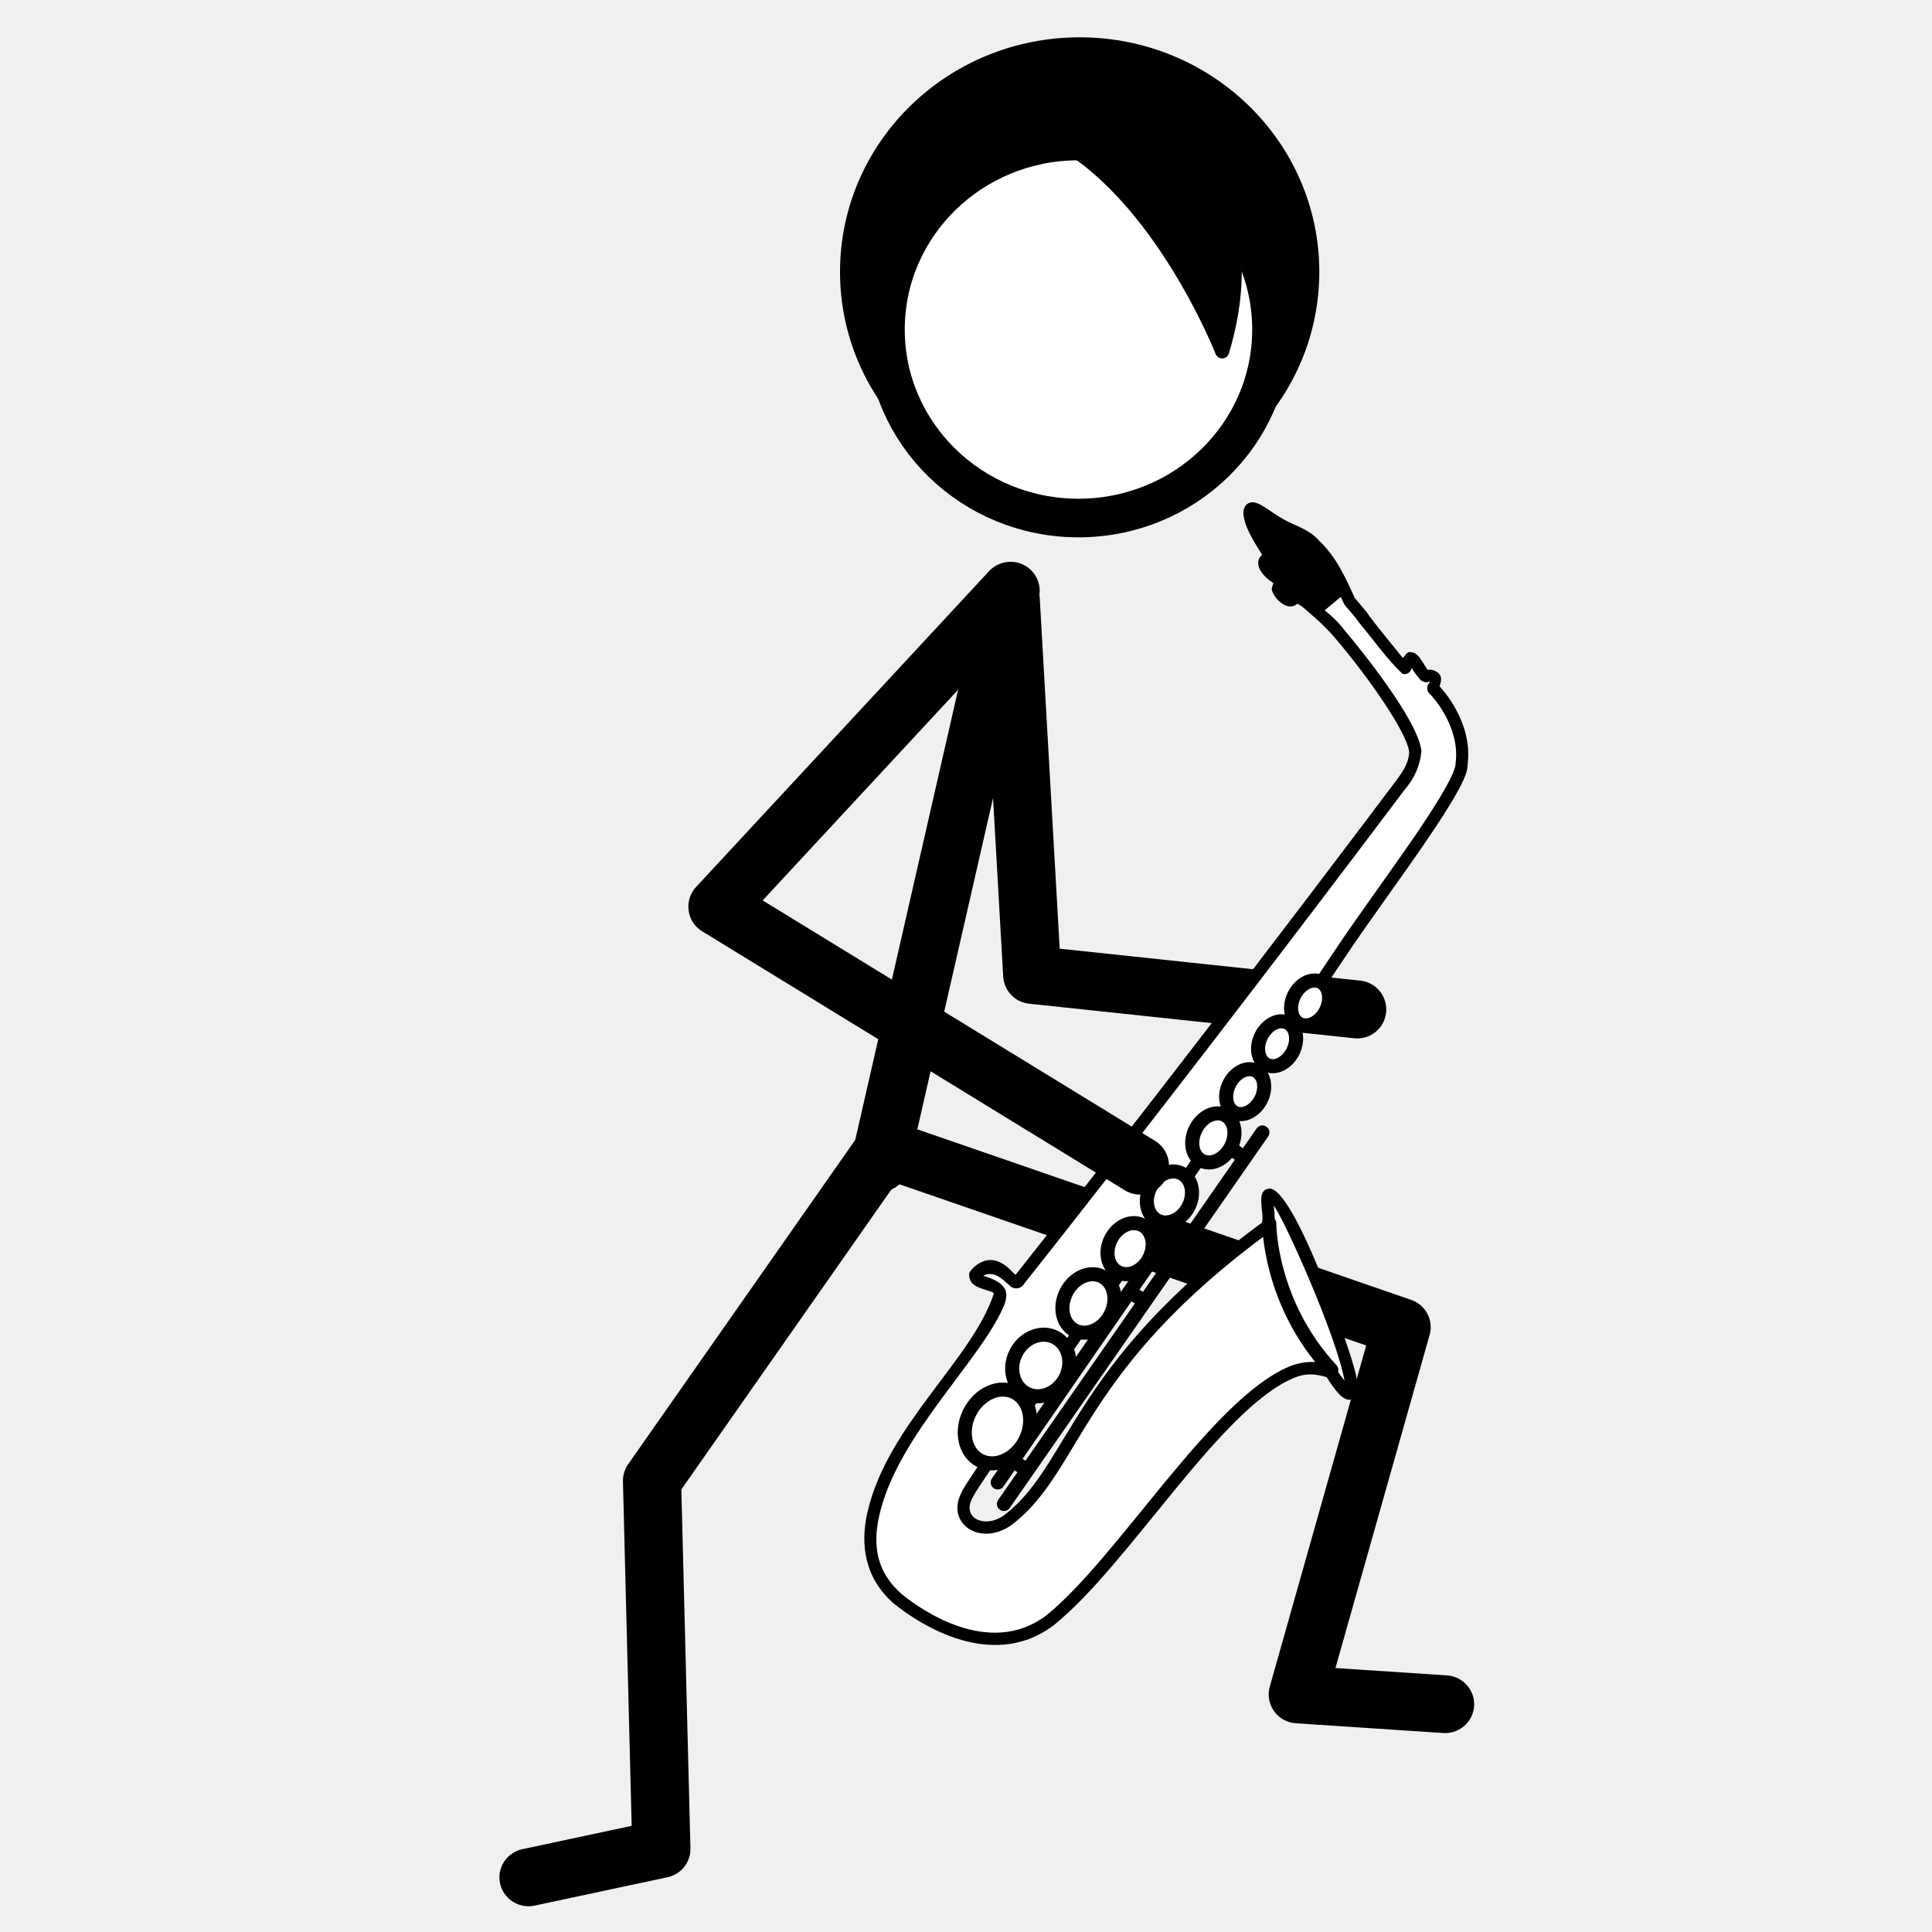
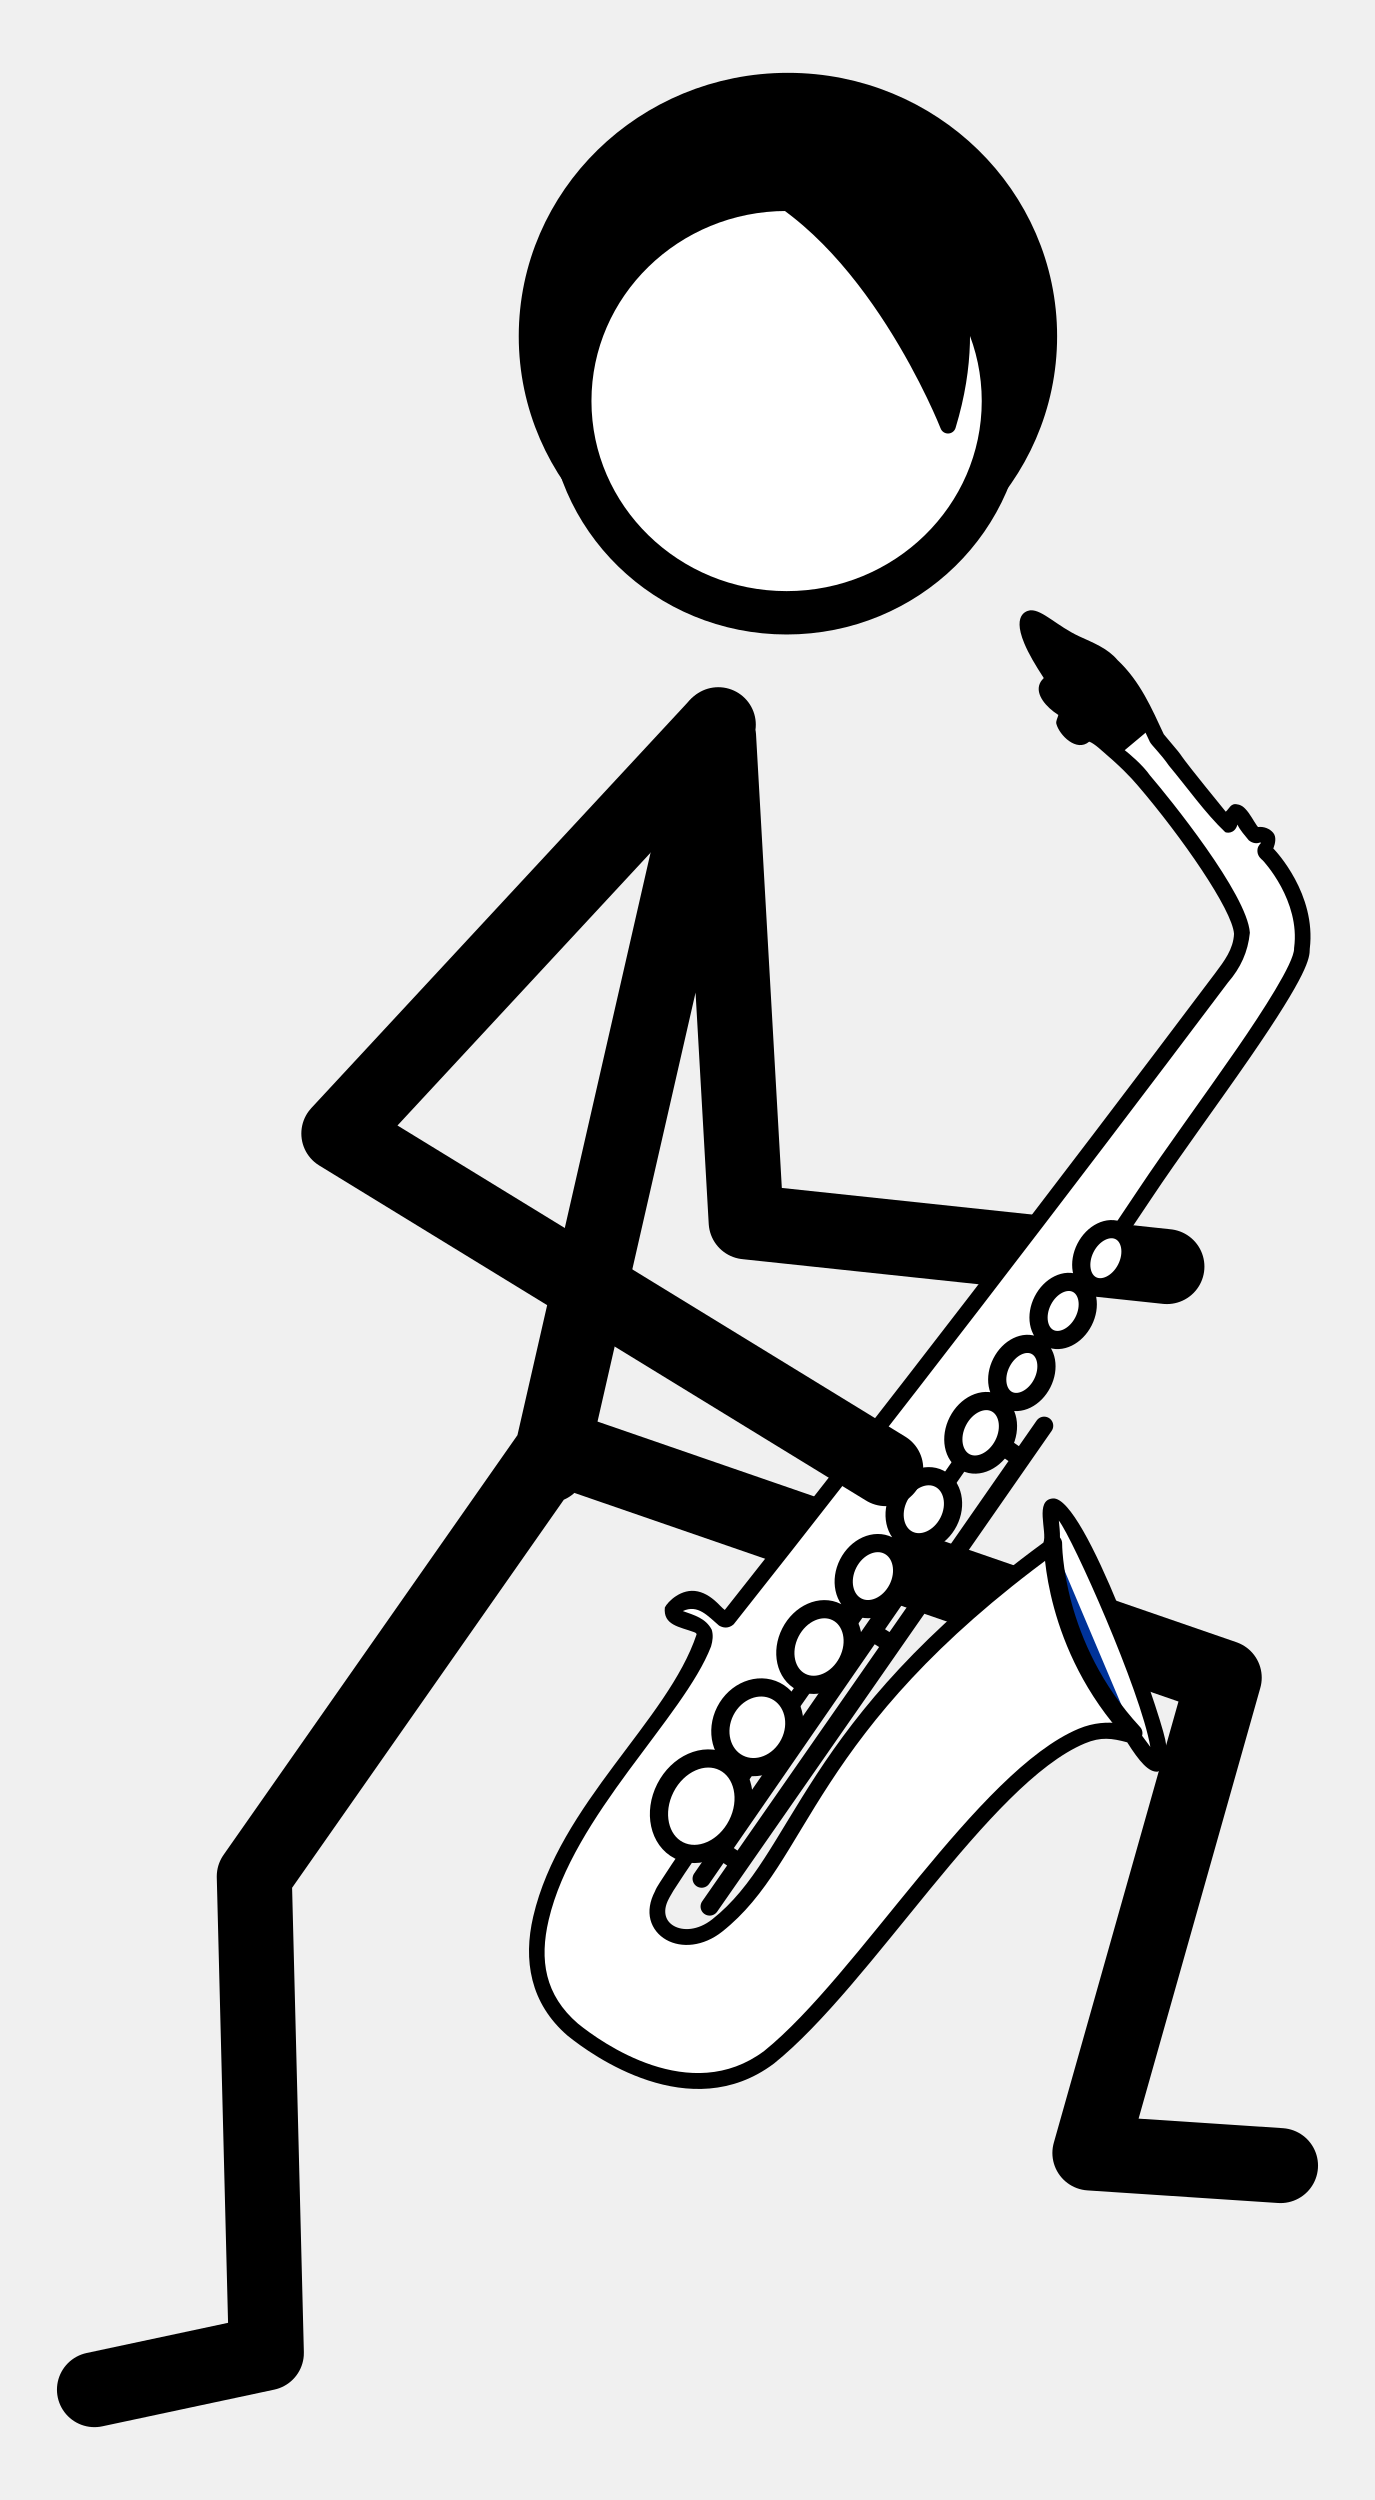
- <svg xmlns="http://www.w3.org/2000/svg" xml:space="preserve" width="100" height="100" version="1.1" id="svg7">
+ <svg xmlns="http://www.w3.org/2000/svg" xml:space="preserve" width="55" height="100" version="1.1" id="svg7">
  <defs id="defs7" />
-   <g id="g5" transform="matrix(1.038581,0,0,1.03782,-7.903466,-3.695714)" style="stroke-width:0.963">
-     <path d="m 58.769,28.699 1.063,18.701 16.204,1.724" style="display:inline;fill:none;stroke:#000000;stroke-width:2.89;stroke-linecap:round;stroke-linejoin:round;stroke-miterlimit:4.7;stroke-dasharray:none;stroke-opacity:1" transform="translate(-0.783,4.782)" id="path1" />
-     <g style="display:inline;stroke-width:1.771;stroke-dasharray:none" id="g3">
-       <path d="M 49.412,24.256 45.432,41.812" style="fill:none;stroke:#000000;stroke-width:1.771;stroke-linecap:round;stroke-linejoin:round;stroke-miterlimit:4.7;stroke-dasharray:none;stroke-opacity:1" transform="matrix(1.63742,0,0,1.62584,-22.934,-6.417)" id="path2" />
-       <path d="M 62.636,58.415 58.153,58.116 61.313,46.848 45.577,41.371 l -7.078,10.188 0.284,11.298 -4.043,0.87" style="display:inline;fill:none;stroke:#000000;stroke-width:1.771;stroke-linecap:round;stroke-linejoin:round;stroke-miterlimit:4.7;stroke-dasharray:none;stroke-opacity:1" transform="matrix(1.63742,0,0,1.62584,-22.934,-6.417)" id="path3" />
-     </g>
-     <ellipse style="fill:#000000;stroke:#000000;stroke-width:1.926;stroke-linecap:butt;stroke-linejoin:miter;stroke-miterlimit:5;stroke-dasharray:none" id="ellipse5" cx="61.417" cy="17.118" rx="10.98" ry="10.733" />
-     <g id="g11" transform="translate(8.166969,3.936794)" style="stroke-width:0.963">
-       <ellipse style="fill:#ffffff;stroke:#000000;stroke-width:1.926;stroke-linecap:butt;stroke-linejoin:miter;stroke-miterlimit:5;stroke-dasharray:none" id="path7" cx="53.191" cy="16.058" rx="9.621" ry="9.402" />
-     </g>
-     <g id="g24" transform="matrix(0.5439059,0.2765062,-0.2765062,0.5439059,51.63878,17.14202)" style="stroke-width:1.579">
+   <g id="g5" transform="matrix(1.038581,0,0,1.03782,-31.48004,-5.281247)" style="display:inline;stroke-width:0.963">
+     <path id="path1" style="display:inline;fill:none;stroke:#000000;stroke-width:2.89;stroke-linecap:round;stroke-linejoin:round;stroke-miterlimit:4.7;stroke-dasharray:none;stroke-opacity:1" transform="translate(-0.783,4.782)" d="m 58.769,28.699 1.063,18.701 16.204,1.724 m 4.375,34.65 -7.341,-0.486 5.173,-18.32 -25.766,-8.905 -11.59,16.564 0.465,18.369 -6.62,1.414 M 58.758,28.238 52.24,56.781" />
+     <g id="g24" transform="matrix(0.5439059,0.2765062,-0.2765062,0.5439059,51.63878,17.14202)" style="display:inline;stroke-width:1.579">
      <path style="color:#000000;display:inline;fill:#ffffff;fill-opacity:1;stroke-width:1.579;-inkscape-stroke:none" d="m 45.299,6.068 c -0.032,0.127 -0.064,0.255 -0.1,0.381 -0.062,0.217 -0.161,0.419 -0.26,0.621 -0.11,0.219 -0.227,0.438 -0.35,0.65 -0.104,0.171 -0.198,0.347 -0.289,0.525 -0.052,0.1 -0.101,0.201 -0.152,0.301 -0.021,0.042 -0.043,0.082 -0.064,0.123 0.249,0.074 0.452,0.128 0.549,0.119 0.72,-0.066 10.534,4.263 11.854,6.471 0.581,0.972 0.222,2.556 0.129,3.09 -2.873,16.313 -6.279,34.623 -9.428,50.211 -0.077,0.202 -0.334,0.187 -1.018,-0.053 -1.065,-0.374 -1.778,-0.192 -2.135,0.545 -0.612,1.264 0.079,0.856 1.586,0.729 4.144,-0.35 -6.896,23.514 4.604,26.355 4.344,0.925 9.654,0.365 11.828,-4.062 2.985,-6.651 2.918,-14.436 5.633,-21.211 2.184,-6.234 3.344,-6.848 5.547,-7.303 0.285,0.171 3.742,2.221 1.623,-0.4 -2.194,-2.715 -11.02,-10.244 -12.24,-10.295 -1.234,-0.052 0.684,1.478 0.662,2.441 -8.747,17.242 -5.005,24.504 -7.916,30.832 -1.128,2.452 -4.042,2.301 -3.986,-0.148 -0.171,-1.241 5.045,-35.486 7.113,-53.285 0.708,-6.091 2.735,-16.528 1.812,-18.307 -1.074,-3.048 -4.49,-4.302 -4.623,-4.332 -0.252,-0.056 -0.277,-0.098 -0.221,-0.354 0.113,-0.515 -0.562,-0.808 -0.936,-0.406 -0.339,0.364 -2.315,-1.738 -1.891,-0.049 0.088,0.35 -0.061,0.375 -0.66,0.109 C 45.553,6.524 49.262,8.023 46.131,6.717 45.853,6.5 45.576,6.284 45.299,6.068 Z" id="path24" />
      <path id="path21" style="color:#000000;fill:#000000;stroke-width:1.579;-inkscape-stroke:none" d="m 35.359,3.11 c -0.06,0.034 -1.078,0.636 0.582,2.049 0.55,0.468 1.213,0.89 2.086,1.395 -0.031,0.134 -0.077,0.243 -0.064,0.43 0.051,0.747 1.045,1.142 1.916,1.229 0.019,0.002 0.009,-2.795e-4 0.027,0.002 0.047,0.199 0.024,0.429 0.145,0.562 0.491,0.545 1.949,1.035 2.354,0.062 -0.018,0.012 0.002,-0.002 0.062,-0.008 0.122,-0.011 0.377,0.019 0.648,0.084 1.816,0.436 2.585,0.715 3.297,1.01 3.894,1.611 8.865,4.287 9.645,5.592 0.402,0.887 0.225,1.823 0.066,2.748 -2.855,16.209 -6.236,34.369 -9.367,49.889 -0.102,-0.022 -0.19,-0.036 -0.42,-0.117 -0.589,-0.207 -1.13,-0.282 -1.623,-0.156 -1.037,0.265 -1.407,1.459 -1.4,1.848 0.406,1.057 1.385,0.667 2.352,0.553 0.145,-0.012 0.156,0.003 0.205,0.055 0.858,5.66 -2.869,13.43 -1.117,20.557 0.674,2.744 2.302,4.979 5.354,5.732 l 0.008,0.002 h 0.008 c 1.867,0.398 9.467,1.605 12.381,-4.33 l 0.004,-0.008 0.004,-0.008 c 3.244,-7.229 4.088,-21.911 8.324,-26.912 0.72,-0.85 1.377,-1.064 2.355,-1.273 1.245,0.744 2.091,1.088 2.564,0.771 0.554,-0.774 -0.001,-1.334 -0.51,-2.02 C 73.96,61.257 63.777,51.458 62.037,52.485 c -1.033,0.609 0.639,2.03 0.721,2.76 -4.328,8.58 -5.601,14.748 -6.123,19.518 -0.526,4.802 -0.335,8.144 -1.727,11.168 -0.494,1.074 -1.337,1.5 -1.961,1.473 -0.312,-0.014 -0.567,-0.128 -0.756,-0.342 -0.189,-0.214 -0.328,-0.546 -0.316,-1.059 l 0.002,-0.041 -0.006,-0.039 c 0.012,0.085 0.003,-0.179 0.031,-0.494 0.029,-0.315 0.076,-0.751 0.141,-1.293 0.13,-1.085 0.328,-2.594 0.576,-4.424 0.497,-3.661 1.198,-8.613 1.969,-14.084 1.541,-10.942 3.361,-23.952 4.396,-32.863 0.351,-3.024 1.036,-7.159 1.518,-10.764 0.85,-6.363 0.517,-7.274 0.244,-7.811 -0.592,-1.633 -1.776,-2.772 -2.824,-3.5 C 57.392,10.322 56.895,10.054 56.519,9.875 56.331,9.786 56.173,9.719 56.054,9.672 55.995,9.648 55.946,9.63 55.906,9.615 55.879,9.606 55.853,9.598 55.826,9.59 55.788,9.223 55.673,8.839 55.371,8.707 55.056,8.571 54.664,8.604 54.349,8.815 54.316,8.801 54.305,8.8 54.255,8.774 53.928,8.601 53.511,8.29 53.113,8.154 52.962,8.103 52.78,8.046 52.533,8.133 52.117,8.232 52.208,8.623 52.095,8.875 49.043,7.522 48.293,7.153 48.056,7.026 47.824,6.9 47.782,6.868 46.388,6.285 44.978,5.182 43.547,3.981 41.664,3.432 40.757,3.048 39.785,3.157 38.826,3.192 37.316,3.248 36,2.751 35.359,3.11 Z m 9.533,3.277 c 0.308,0.237 0.616,0.48 0.93,0.725 0.199,0.149 0.929,0.347 1.758,0.795 1.671,0.715 3.389,1.631 5.061,2.131 0.073,0.022 0.61,-0.134 0.48,-0.771 0.33,0.258 0.724,0.39 1.094,0.562 0.166,0.037 0.465,0.04 0.672,-0.182 0.043,-0.046 0.063,-0.031 0.084,-0.021 -0.034,0.147 -0.108,0.34 0.057,0.604 0.085,0.136 0.213,0.215 0.305,0.254 0.091,0.039 0.162,0.056 0.236,0.072 -0.063,-0.014 -0.021,-0.005 0.004,0.004 0.025,0.009 0.064,0.022 0.113,0.041 0.098,0.039 0.237,0.1 0.404,0.18 0.335,0.16 0.786,0.402 1.262,0.732 0.951,0.661 1.99,1.665 2.479,3.053 l 0.01,0.033 0.018,0.031 c 0.41,0.79 0.022,4.47 -0.348,7.24 -0.478,3.581 -1.161,7.71 -1.518,10.777 -1.033,8.888 -2.854,21.901 -4.395,32.842 -0.77,5.47 -1.471,10.422 -1.969,14.088 -0.249,1.833 -0.447,3.344 -0.578,4.439 -0.065,0.548 -0.114,0.99 -0.145,1.322 -0.028,0.306 -0.045,0.455 -0.023,0.664 -0.01,0.699 0.187,1.3 0.559,1.721 0.377,0.426 0.91,0.656 1.461,0.68 1.101,0.048 2.28,-0.677 2.914,-2.055 1.52,-3.304 1.295,-6.756 1.812,-11.479 0.517,-4.722 1.746,-10.766 6.094,-19.336 0.127,-0.731 -0.35,-1.363 -0.727,-1.967 1.288,0.605 9.459,7.222 11.629,10.129 -0.471,-0.226 -1.086,-0.547 -1.18,-0.604 -0.215,-0.13 -2.044,0.058 -3.375,1.629 -4.464,5.27 -5.369,20.219 -8.471,27.139 -2.574,5.23 -9.4,4.185 -11.256,3.791 -2.699,-0.667 -4.002,-2.481 -4.621,-5 -1.621,-6.594 1.797,-15.295 1.307,-20.047 -0.069,-0.368 -0.19,-0.7 -0.439,-0.961 -0.671,-0.48 -1.397,-0.32 -2.162,-0.225 0.651,-0.835 1.57,-0.427 2.451,-0.219 0.133,0.007 0.284,-0.003 0.439,-0.082 0.156,-0.079 0.283,-0.238 0.336,-0.377 l 0.016,-0.039 0.008,-0.041 c 3.15,-15.594 6.556,-33.908 9.43,-50.225 0.295,-1.193 0.249,-2.3 -0.191,-3.432 C 55.659,12.902 48.523,9.715 46.794,9 46.1,8.629 45.097,8.387 44.527,8.274 43.542,7.878 44.444,7.359 44.892,6.387 Z" />
      <path id="ellipse11" style="fill:#ffffff;stroke:#000000;stroke-width:1.149;stroke-linecap:round;stroke-linejoin:round;stroke-miterlimit:4.7" d="m 58.68,41.639 a 1.443,1.924 0 0 1 -1.443,1.924 1.443,1.924 0 0 1 -1.443,-1.924 1.443,1.924 0 0 1 1.443,-1.924 1.443,1.924 0 0 1 1.443,1.924 z m -0.55,4.672 a 1.443,1.924 0 0 1 -1.443,1.924 1.443,1.924 0 0 1 -1.443,-1.924 1.443,1.924 0 0 1 1.443,-1.924 1.443,1.924 0 0 1 1.443,1.924 z m -0.432,4.549 a 1.615,2.096 0 0 1 -1.615,2.096 1.615,2.096 0 0 1 -1.615,-2.096 1.615,2.096 0 0 1 1.615,-2.096 1.615,2.096 0 0 1 1.615,2.096 z m -0.873,5.929 a 1.752,2.164 0 0 1 -1.752,2.164 1.752,2.164 0 0 1 -1.752,-2.164 1.752,2.164 0 0 1 1.752,-2.164 1.752,2.164 0 0 1 1.752,2.164 z m -0.95,5.222 a 1.752,2.164 0 0 1 -1.752,2.164 1.752,2.164 0 0 1 -1.752,-2.164 1.752,2.164 0 0 1 1.752,-2.164 1.752,2.164 0 0 1 1.752,2.164 z m -0.727,5.535 a 2.027,2.474 0 0 1 -2.027,2.474 2.027,2.474 0 0 1 -2.027,-2.474 2.027,2.474 0 0 1 2.027,-2.474 2.027,2.474 0 0 1 2.027,2.474 z m 4.426,-30.099 a 1.443,1.924 0 0 1 -1.443,1.924 1.443,1.924 0 0 1 -1.443,-1.924 1.443,1.924 0 0 1 1.443,-1.924 1.443,1.924 0 0 1 1.443,1.924 z m -5.36,36.383 a 2.267,2.577 0 0 1 -2.267,2.577 2.267,2.577 0 0 1 -2.267,-2.577 2.267,2.577 0 0 1 2.267,-2.577 2.267,2.577 0 0 1 2.267,2.577 z m -0.618,6.047 a 2.542,3.126 0 0 1 -2.542,3.126 2.542,3.126 0 0 1 -2.542,-3.126 2.542,3.126 0 0 1 2.542,-3.126 2.542,3.126 0 0 1 2.542,3.126 z" />
-       <path id="path19" style="fill:none;fill-opacity:1;stroke:#000000;stroke-width:1.149;stroke-linecap:round;stroke-linejoin:round;stroke-miterlimit:4.7;stroke-dasharray:none;stroke-opacity:1" d="m 43.951,8.472 1.059,-2.485 m 8.511,75.826 1.273,0.161 m 0.925,-16.793 1.228,0.108 m 0.818,-14.307 1.343,0.182 M 54.395,85.286 59.453,48.646 M 56.499,59.084 53.147,83.946 M 63.322,55.019 c 0,0 2.898,5.784 9.951,8.385" />
+       <path id="path19" style="display:inline;fill:#003399;fill-opacity:1;stroke:#000000;stroke-width:1.149;stroke-linecap:round;stroke-linejoin:round;stroke-miterlimit:4.7;stroke-dasharray:none;stroke-opacity:1" d="m 43.951,8.472 1.059,-2.485 m 8.511,75.826 1.273,0.161 m 0.925,-16.793 1.228,0.108 m 0.818,-14.307 1.343,0.182 M 54.395,85.286 59.453,48.646 M 56.499,59.084 53.147,83.946 M 63.322,55.019 c 0,0 2.898,5.784 9.951,8.385" />
    </g>
    <path d="M 65.206,56.912 44.144,43.996 58.687,28.309" style="display:inline;fill:none;stroke:#000000;stroke-width:2.89;stroke-linecap:round;stroke-linejoin:round;stroke-miterlimit:4.7;stroke-dasharray:none;stroke-opacity:1" transform="translate(-0.783,4.782)" id="path4" />
-     <path style="fill:#000000;stroke:#000000;stroke-width:0.701;stroke-linecap:round;stroke-linejoin:round;stroke-miterlimit:4.7" d="m 59.311,10.037 c 5.815,2.374 9.208,11.049 9.208,11.049 1.661,-5.459 -0.503,-8.695 -0.503,-8.695 z" id="path5" />
+     <g id="g1" transform="matrix(0.8680652,0,0,0.8680652,7.343093,3.18923)" style="display:inline">
+       <ellipse style="fill:#000000;stroke:#000000;stroke-width:1.926;stroke-linecap:butt;stroke-linejoin:miter;stroke-miterlimit:5;stroke-dasharray:none" id="ellipse5" cx="61.417" cy="17.118" rx="10.98" ry="10.733" />
+       <ellipse style="fill:#ffffff;stroke:#000000;stroke-width:1.926;stroke-linecap:butt;stroke-linejoin:miter;stroke-miterlimit:5;stroke-dasharray:none" id="path7" cx="61.358" cy="19.995" rx="9.621" ry="9.402" />
+       <path style="fill:#000000;stroke:#000000;stroke-width:0.701;stroke-linecap:round;stroke-linejoin:round;stroke-miterlimit:4.7" d="m 59.311,10.037 c 5.815,2.374 9.208,11.049 9.208,11.049 1.661,-5.459 -0.503,-8.695 -0.503,-8.695 z" id="path5" />
+     </g>
  </g>
</svg>
